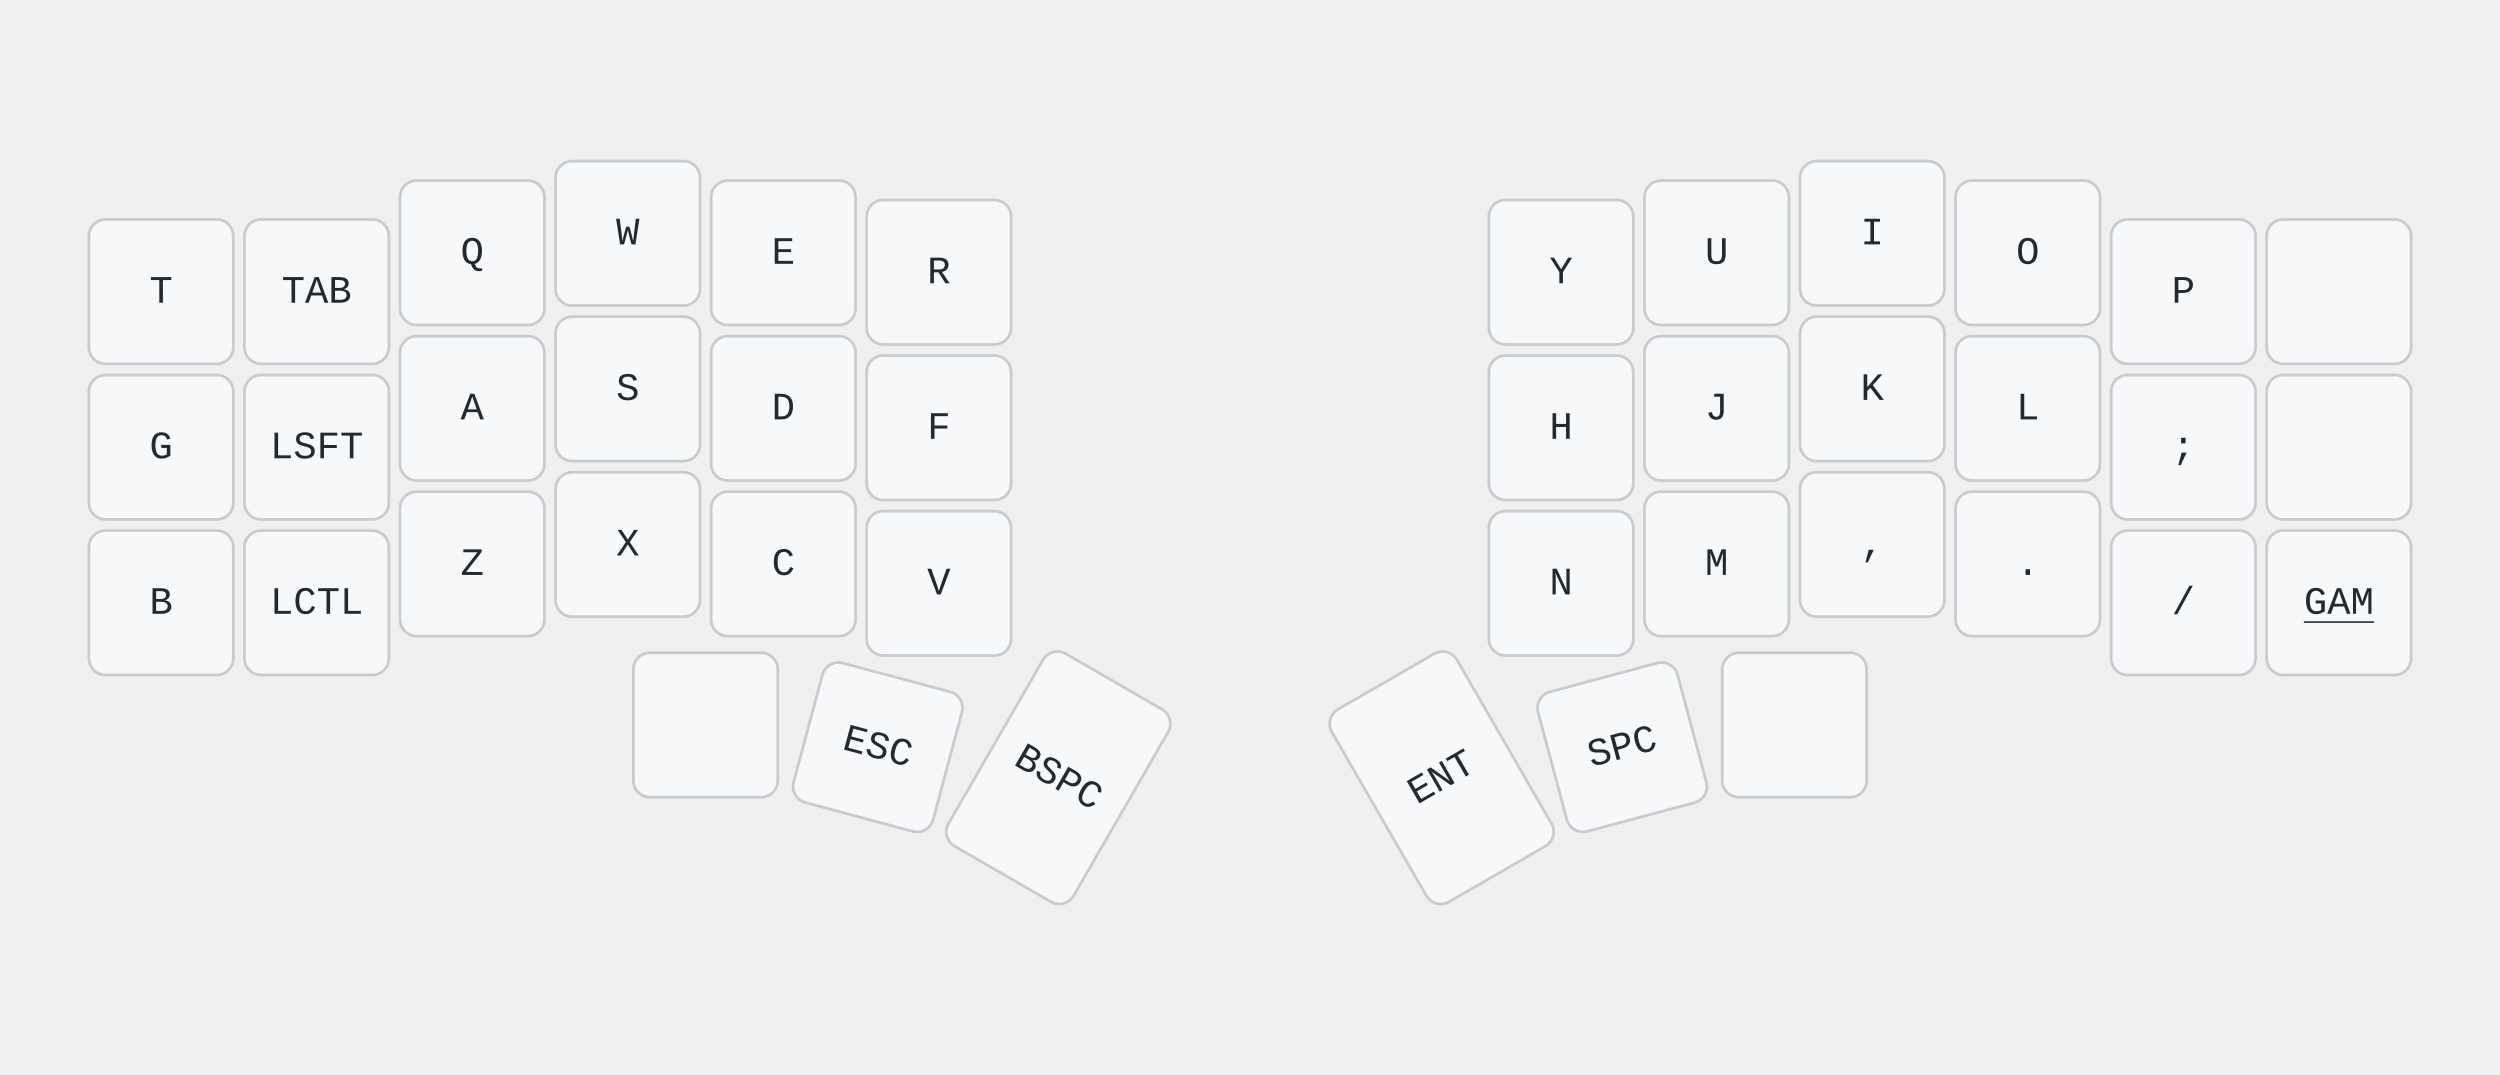
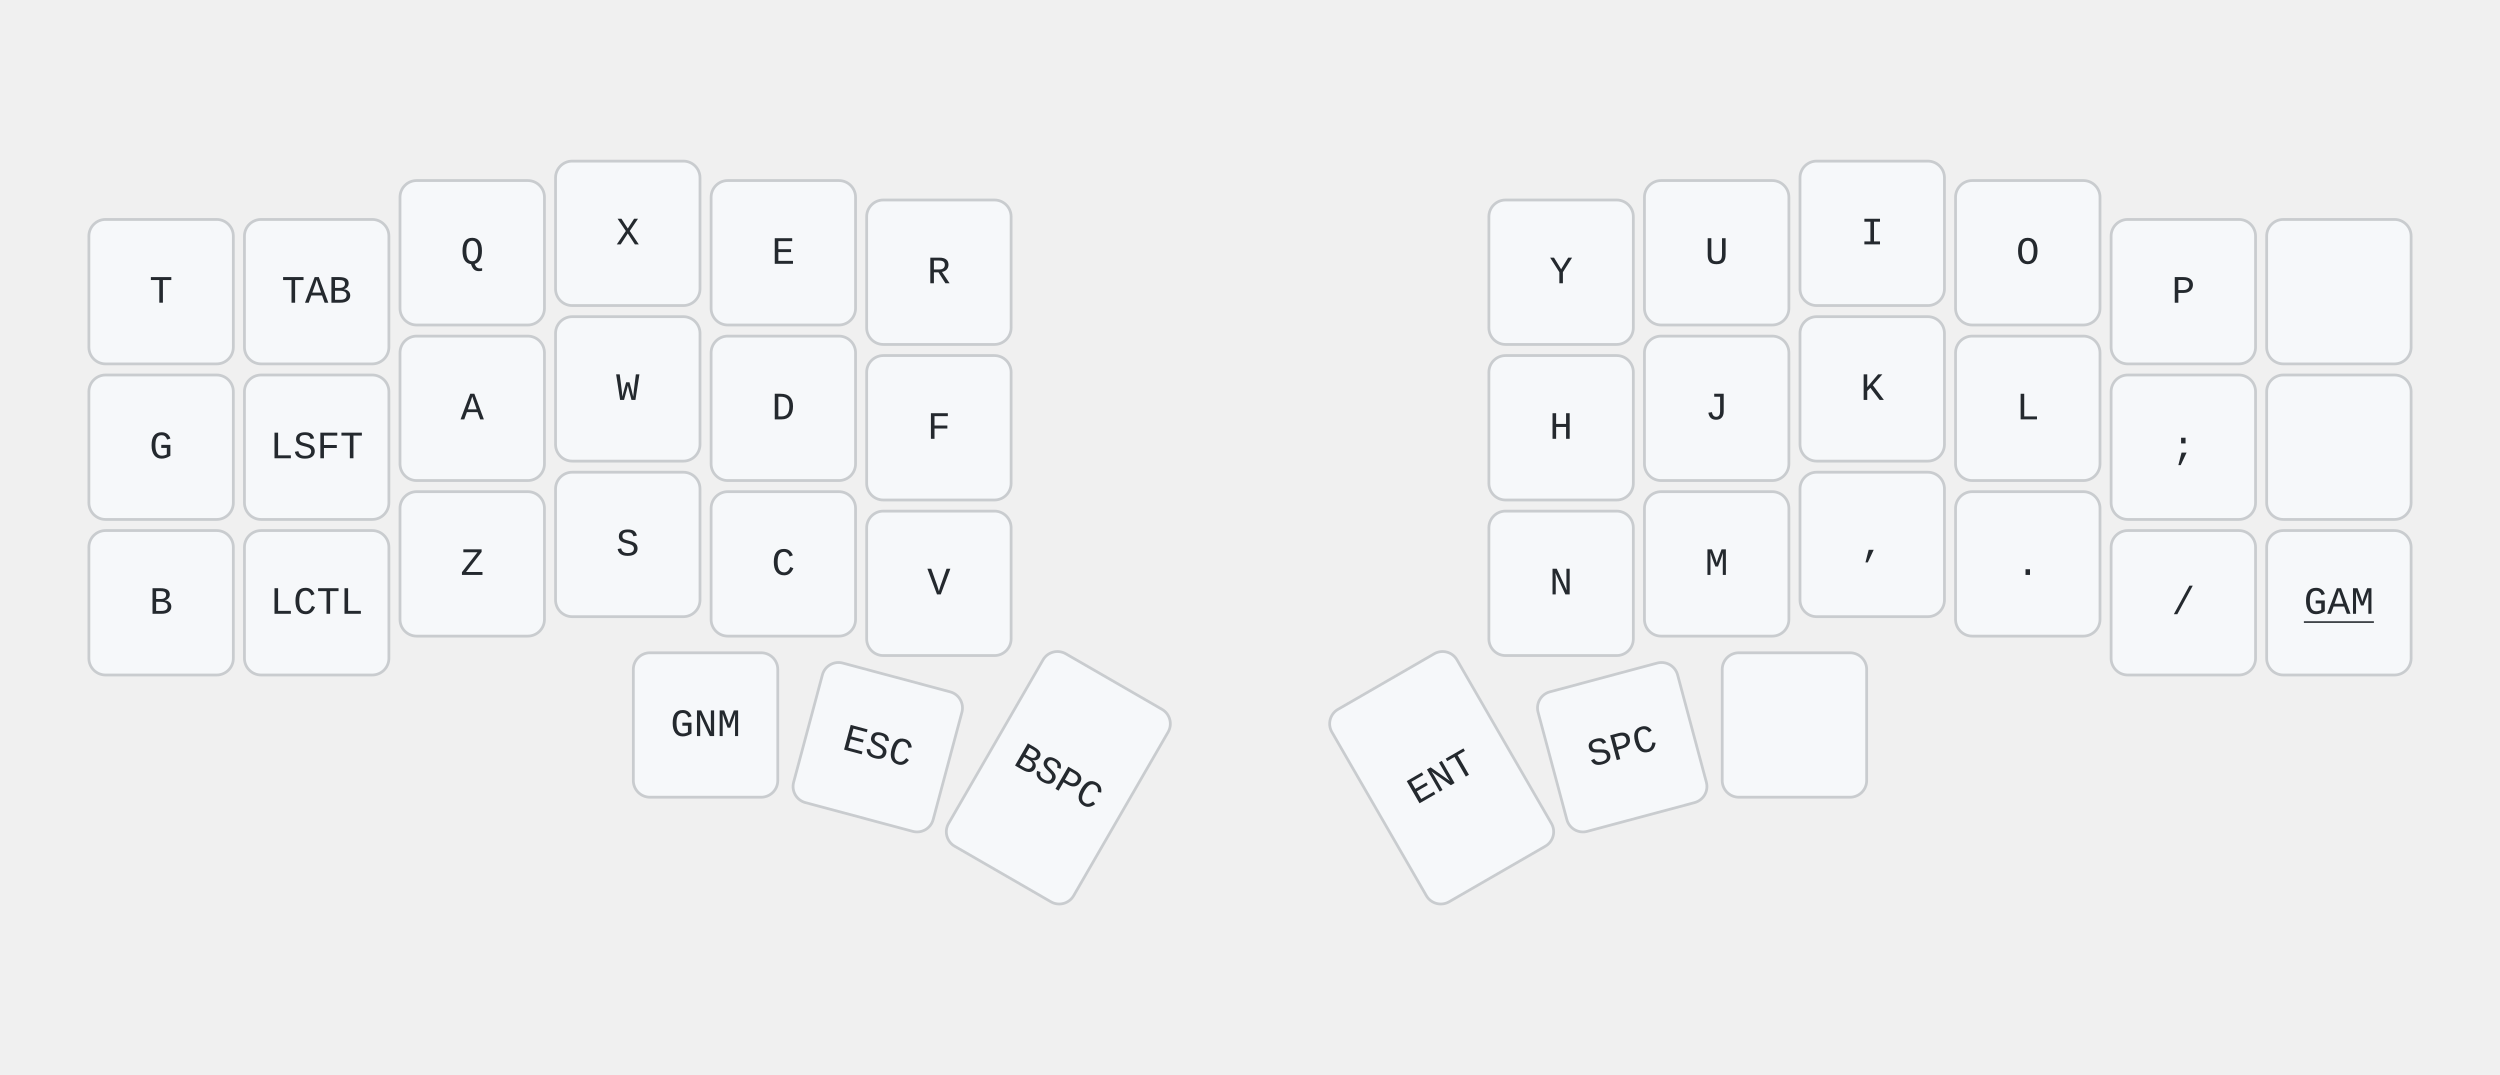
<svg xmlns="http://www.w3.org/2000/svg" width="900" height="387" viewBox="0 0 900 387" class="keymap">
  <style>/* inherit to force styles through use tags */
svg path {
    fill: inherit;
}

/* font and background color specifications */
svg.keymap {
    font-family: SFMono-Regular,Consolas,Liberation Mono,Menlo,monospace;
    font-size: 14px;
    font-kerning: normal;
    text-rendering: optimizeLegibility;
    fill: #24292e;
}

/* default key styling */
rect.key {
    fill: #f6f8fa;
}

rect.key, rect.combo {
    stroke: #c9cccf;
    stroke-width: 1;
}

/* default key side styling, only used is draw_key_sides is set */
rect.side {
    filter: brightness(90%);
}

/* color accent for combo boxes */
rect.combo, rect.combo-separate {
    fill: #cdf;
}

/* color accent for held keys */
rect.held, rect.combo.held {
    fill: #fdd;
}

/* color accent for ghost (optional) keys */
rect.ghost, rect.combo.ghost {
    stroke-dasharray: 4, 4;
    stroke-width: 2;
}

text {
    text-anchor: middle;
    dominant-baseline: middle;
}

/* styling for layer labels */
text.label {
    font-weight: bold;
    text-anchor: start;
    stroke: white;
    stroke-width: 4;
    paint-order: stroke;
}

/* styling for optional footer */
text.footer {
    text-anchor: end;
    dominant-baseline: auto;
    stroke: white;
    stroke-width: 4;
    paint-order: stroke;
}

/* styling for combo tap, and key non-tap label text */
text.combo, text.hold, text.shifted, text.left, text.right {
    font-size: 11px;
}

text.hold {
    text-anchor: middle;
    dominant-baseline: auto;
}

text.shifted {
    text-anchor: middle;
    dominant-baseline: hanging;
}

text.left {
    text-anchor: start;
}

text.right {
    text-anchor: end;
}

text.layer-activator {
    text-decoration: underline;
}

/* styling for hold/shifted label text in combo box */
text.combo.hold, text.combo.shifted, text.combo.left, text.combo.right {
    font-size: 8px;
}

/* lighter symbol for transparent keys */
text.trans {
    fill: #7b7e81;
}

/* styling for combo dendrons */
path.combo {
    stroke-width: 1;
    stroke: gray;
    fill: none;
}

/* Start Tabler Icons Cleanup */
/* cannot use height/width with glyphs */
.icon-tabler &gt; path {
    fill: inherit;
    stroke: inherit;
    stroke-width: 2;
}
/* hide tabler's default box */
.icon-tabler &gt; path[stroke="none"][fill="none"] {
    visibility: hidden;
}
/* End Tabler Icons Cleanup */
</style>
  <g transform="translate(30, 0)" class="layer-GAM">
    <g transform="translate(0, 56)">
      <g transform="translate(28, 49)" class="key keypos-0">
        <rect rx="6" ry="6" x="-26" y="-26" width="52" height="52" class="key" />
        <text x="0" y="0" class="key tap">T</text>
      </g>
      <g transform="translate(84, 49)" class="key keypos-1">
        <rect rx="6" ry="6" x="-26" y="-26" width="52" height="52" class="key" />
        <text x="0" y="0" class="key tap">TAB</text>
      </g>
      <g transform="translate(140, 35)" class="key keypos-2">
        <rect rx="6" ry="6" x="-26" y="-26" width="52" height="52" class="key" />
        <text x="0" y="0" class="key tap">Q</text>
      </g>
      <g transform="translate(196, 28)" class="key keypos-3">
        <rect rx="6" ry="6" x="-26" y="-26" width="52" height="52" class="key" />
+         <text x="0" y="0" class="key tap">X</text>
+       </g>
+       <g transform="translate(252, 35)" class="key keypos-4">
+         <rect rx="6" ry="6" x="-26" y="-26" width="52" height="52" class="key" />
+         <text x="0" y="0" class="key tap">E</text>
+       </g>
+       <g transform="translate(308, 42)" class="key keypos-5">
+         <rect rx="6" ry="6" x="-26" y="-26" width="52" height="52" class="key" />
+         <text x="0" y="0" class="key tap">R</text>
+       </g>
+       <g transform="translate(532, 42)" class="key keypos-6">
+         <rect rx="6" ry="6" x="-26" y="-26" width="52" height="52" class="key" />
+         <text x="0" y="0" class="key tap">Y</text>
+       </g>
+       <g transform="translate(588, 35)" class="key keypos-7">
+         <rect rx="6" ry="6" x="-26" y="-26" width="52" height="52" class="key" />
+         <text x="0" y="0" class="key tap">U</text>
+       </g>
+       <g transform="translate(644, 28)" class="key keypos-8">
+         <rect rx="6" ry="6" x="-26" y="-26" width="52" height="52" class="key" />
+         <text x="0" y="0" class="key tap">I</text>
+       </g>
+       <g transform="translate(700, 35)" class="key keypos-9">
+         <rect rx="6" ry="6" x="-26" y="-26" width="52" height="52" class="key" />
+         <text x="0" y="0" class="key tap">O</text>
+       </g>
+       <g transform="translate(756, 49)" class="key keypos-10">
+         <rect rx="6" ry="6" x="-26" y="-26" width="52" height="52" class="key" />
+         <text x="0" y="0" class="key tap">P</text>
+       </g>
+       <g transform="translate(812, 49)" class="key keypos-11">
+         <rect rx="6" ry="6" x="-26" y="-26" width="52" height="52" class="key" />
+       </g>
+       <g transform="translate(28, 105)" class="key keypos-12">
+         <rect rx="6" ry="6" x="-26" y="-26" width="52" height="52" class="key" />
+         <text x="0" y="0" class="key tap">G</text>
+       </g>
+       <g transform="translate(84, 105)" class="key keypos-13">
+         <rect rx="6" ry="6" x="-26" y="-26" width="52" height="52" class="key" />
+         <text x="0" y="0" class="key tap">LSFT</text>
+       </g>
+       <g transform="translate(140, 91)" class="key keypos-14">
+         <rect rx="6" ry="6" x="-26" y="-26" width="52" height="52" class="key" />
+         <text x="0" y="0" class="key tap">A</text>
+       </g>
+       <g transform="translate(196, 84)" class="key keypos-15">
+         <rect rx="6" ry="6" x="-26" y="-26" width="52" height="52" class="key" />
        <text x="0" y="0" class="key tap">W</text>
      </g>
-       <g transform="translate(252, 35)" class="key keypos-4">
-         <rect rx="6" ry="6" x="-26" y="-26" width="52" height="52" class="key" />
-         <text x="0" y="0" class="key tap">E</text>
-       </g>
-       <g transform="translate(308, 42)" class="key keypos-5">
-         <rect rx="6" ry="6" x="-26" y="-26" width="52" height="52" class="key" />
-         <text x="0" y="0" class="key tap">R</text>
-       </g>
-       <g transform="translate(532, 42)" class="key keypos-6">
-         <rect rx="6" ry="6" x="-26" y="-26" width="52" height="52" class="key" />
-         <text x="0" y="0" class="key tap">Y</text>
-       </g>
-       <g transform="translate(588, 35)" class="key keypos-7">
-         <rect rx="6" ry="6" x="-26" y="-26" width="52" height="52" class="key" />
-         <text x="0" y="0" class="key tap">U</text>
-       </g>
-       <g transform="translate(644, 28)" class="key keypos-8">
-         <rect rx="6" ry="6" x="-26" y="-26" width="52" height="52" class="key" />
-         <text x="0" y="0" class="key tap">I</text>
-       </g>
-       <g transform="translate(700, 35)" class="key keypos-9">
-         <rect rx="6" ry="6" x="-26" y="-26" width="52" height="52" class="key" />
-         <text x="0" y="0" class="key tap">O</text>
-       </g>
-       <g transform="translate(756, 49)" class="key keypos-10">
-         <rect rx="6" ry="6" x="-26" y="-26" width="52" height="52" class="key" />
-         <text x="0" y="0" class="key tap">P</text>
-       </g>
-       <g transform="translate(812, 49)" class="key keypos-11">
-         <rect rx="6" ry="6" x="-26" y="-26" width="52" height="52" class="key" />
-       </g>
-       <g transform="translate(28, 105)" class="key keypos-12">
-         <rect rx="6" ry="6" x="-26" y="-26" width="52" height="52" class="key" />
-         <text x="0" y="0" class="key tap">G</text>
-       </g>
-       <g transform="translate(84, 105)" class="key keypos-13">
-         <rect rx="6" ry="6" x="-26" y="-26" width="52" height="52" class="key" />
-         <text x="0" y="0" class="key tap">LSFT</text>
-       </g>
-       <g transform="translate(140, 91)" class="key keypos-14">
-         <rect rx="6" ry="6" x="-26" y="-26" width="52" height="52" class="key" />
-         <text x="0" y="0" class="key tap">A</text>
-       </g>
-       <g transform="translate(196, 84)" class="key keypos-15">
+       <g transform="translate(252, 91)" class="key keypos-16">
+         <rect rx="6" ry="6" x="-26" y="-26" width="52" height="52" class="key" />
+         <text x="0" y="0" class="key tap">D</text>
+       </g>
+       <g transform="translate(308, 98)" class="key keypos-17">
+         <rect rx="6" ry="6" x="-26" y="-26" width="52" height="52" class="key" />
+         <text x="0" y="0" class="key tap">F</text>
+       </g>
+       <g transform="translate(532, 98)" class="key keypos-18">
+         <rect rx="6" ry="6" x="-26" y="-26" width="52" height="52" class="key" />
+         <text x="0" y="0" class="key tap">H</text>
+       </g>
+       <g transform="translate(588, 91)" class="key keypos-19">
+         <rect rx="6" ry="6" x="-26" y="-26" width="52" height="52" class="key" />
+         <text x="0" y="0" class="key tap">J</text>
+       </g>
+       <g transform="translate(644, 84)" class="key keypos-20">
+         <rect rx="6" ry="6" x="-26" y="-26" width="52" height="52" class="key" />
+         <text x="0" y="0" class="key tap">K</text>
+       </g>
+       <g transform="translate(700, 91)" class="key keypos-21">
+         <rect rx="6" ry="6" x="-26" y="-26" width="52" height="52" class="key" />
+         <text x="0" y="0" class="key tap">L</text>
+       </g>
+       <g transform="translate(756, 105)" class="key keypos-22">
+         <rect rx="6" ry="6" x="-26" y="-26" width="52" height="52" class="key" />
+         <text x="0" y="0" class="key tap">;</text>
+       </g>
+       <g transform="translate(812, 105)" class="key keypos-23">
+         <rect rx="6" ry="6" x="-26" y="-26" width="52" height="52" class="key" />
+       </g>
+       <g transform="translate(28, 161)" class="key keypos-24">
+         <rect rx="6" ry="6" x="-26" y="-26" width="52" height="52" class="key" />
+         <text x="0" y="0" class="key tap">B</text>
+       </g>
+       <g transform="translate(84, 161)" class="key keypos-25">
+         <rect rx="6" ry="6" x="-26" y="-26" width="52" height="52" class="key" />
+         <text x="0" y="0" class="key tap">LCTL</text>
+       </g>
+       <g transform="translate(140, 147)" class="key keypos-26">
+         <rect rx="6" ry="6" x="-26" y="-26" width="52" height="52" class="key" />
+         <text x="0" y="0" class="key tap">Z</text>
+       </g>
+       <g transform="translate(196, 140)" class="key keypos-27">
        <rect rx="6" ry="6" x="-26" y="-26" width="52" height="52" class="key" />
        <text x="0" y="0" class="key tap">S</text>
-       </g>
-       <g transform="translate(252, 91)" class="key keypos-16">
-         <rect rx="6" ry="6" x="-26" y="-26" width="52" height="52" class="key" />
-         <text x="0" y="0" class="key tap">D</text>
-       </g>
-       <g transform="translate(308, 98)" class="key keypos-17">
-         <rect rx="6" ry="6" x="-26" y="-26" width="52" height="52" class="key" />
-         <text x="0" y="0" class="key tap">F</text>
-       </g>
-       <g transform="translate(532, 98)" class="key keypos-18">
-         <rect rx="6" ry="6" x="-26" y="-26" width="52" height="52" class="key" />
-         <text x="0" y="0" class="key tap">H</text>
-       </g>
-       <g transform="translate(588, 91)" class="key keypos-19">
-         <rect rx="6" ry="6" x="-26" y="-26" width="52" height="52" class="key" />
-         <text x="0" y="0" class="key tap">J</text>
-       </g>
-       <g transform="translate(644, 84)" class="key keypos-20">
-         <rect rx="6" ry="6" x="-26" y="-26" width="52" height="52" class="key" />
-         <text x="0" y="0" class="key tap">K</text>
-       </g>
-       <g transform="translate(700, 91)" class="key keypos-21">
-         <rect rx="6" ry="6" x="-26" y="-26" width="52" height="52" class="key" />
-         <text x="0" y="0" class="key tap">L</text>
-       </g>
-       <g transform="translate(756, 105)" class="key keypos-22">
-         <rect rx="6" ry="6" x="-26" y="-26" width="52" height="52" class="key" />
-         <text x="0" y="0" class="key tap">;</text>
-       </g>
-       <g transform="translate(812, 105)" class="key keypos-23">
-         <rect rx="6" ry="6" x="-26" y="-26" width="52" height="52" class="key" />
-       </g>
-       <g transform="translate(28, 161)" class="key keypos-24">
-         <rect rx="6" ry="6" x="-26" y="-26" width="52" height="52" class="key" />
-         <text x="0" y="0" class="key tap">B</text>
-       </g>
-       <g transform="translate(84, 161)" class="key keypos-25">
-         <rect rx="6" ry="6" x="-26" y="-26" width="52" height="52" class="key" />
-         <text x="0" y="0" class="key tap">LCTL</text>
-       </g>
-       <g transform="translate(140, 147)" class="key keypos-26">
-         <rect rx="6" ry="6" x="-26" y="-26" width="52" height="52" class="key" />
-         <text x="0" y="0" class="key tap">Z</text>
-       </g>
-       <g transform="translate(196, 140)" class="key keypos-27">
-         <rect rx="6" ry="6" x="-26" y="-26" width="52" height="52" class="key" />
-         <text x="0" y="0" class="key tap">X</text>
      </g>
      <g transform="translate(252, 147)" class="key keypos-28">
        <rect rx="6" ry="6" x="-26" y="-26" width="52" height="52" class="key" />
        <text x="0" y="0" class="key tap">C</text>
      </g>
      <g transform="translate(308, 154)" class="key keypos-29">
        <rect rx="6" ry="6" x="-26" y="-26" width="52" height="52" class="key" />
        <text x="0" y="0" class="key tap">V</text>
      </g>
      <g transform="translate(532, 154)" class="key keypos-30">
        <rect rx="6" ry="6" x="-26" y="-26" width="52" height="52" class="key" />
        <text x="0" y="0" class="key tap">N</text>
      </g>
      <g transform="translate(588, 147)" class="key keypos-31">
        <rect rx="6" ry="6" x="-26" y="-26" width="52" height="52" class="key" />
        <text x="0" y="0" class="key tap">M</text>
      </g>
      <g transform="translate(644, 140)" class="key keypos-32">
        <rect rx="6" ry="6" x="-26" y="-26" width="52" height="52" class="key" />
        <text x="0" y="0" class="key tap">,</text>
      </g>
      <g transform="translate(700, 147)" class="key keypos-33">
        <rect rx="6" ry="6" x="-26" y="-26" width="52" height="52" class="key" />
        <text x="0" y="0" class="key tap">.</text>
      </g>
      <g transform="translate(756, 161)" class="key keypos-34">
        <rect rx="6" ry="6" x="-26" y="-26" width="52" height="52" class="key" />
        <text x="0" y="0" class="key tap">/</text>
      </g>
      <g transform="translate(812, 161)" class="key toggle keypos-35">
        <rect rx="6" ry="6" x="-26" y="-26" width="52" height="52" class="key toggle" />
        <a href="#GAM">
          <text x="0" y="0" class="key toggle tap layer-activator">GAM</text>
        </a>
      </g>
      <g transform="translate(224, 205)" class="key keypos-36">
        <rect rx="6" ry="6" x="-26" y="-26" width="52" height="52" class="key" />
+         <text x="0" y="0" class="key tap">GNM</text>
      </g>
      <g transform="translate(286, 213) rotate(15.0)" class="key keypos-37">
        <rect rx="6" ry="6" x="-26" y="-26" width="52" height="52" class="key" />
        <text x="0" y="0" class="key tap">ESC</text>
      </g>
      <g transform="translate(351, 224) rotate(30.0)" class="key keypos-38">
        <rect rx="6" ry="6" x="-26" y="-40" width="52" height="80" class="key" />
        <text x="0" y="0" class="key tap">BSPC</text>
      </g>
      <g transform="translate(489, 224) rotate(-30.0)" class="key keypos-39">
        <rect rx="6" ry="6" x="-26" y="-40" width="52" height="80" class="key" />
        <text x="0" y="0" class="key tap">ENT</text>
      </g>
      <g transform="translate(554, 213) rotate(-15.0)" class="key keypos-40">
        <rect rx="6" ry="6" x="-26" y="-26" width="52" height="52" class="key" />
        <text x="0" y="0" class="key tap">SPC</text>
      </g>
      <g transform="translate(616, 205)" class="key keypos-41">
        <rect rx="6" ry="6" x="-26" y="-26" width="52" height="52" class="key" />
      </g>
    </g>
  </g>
</svg>
